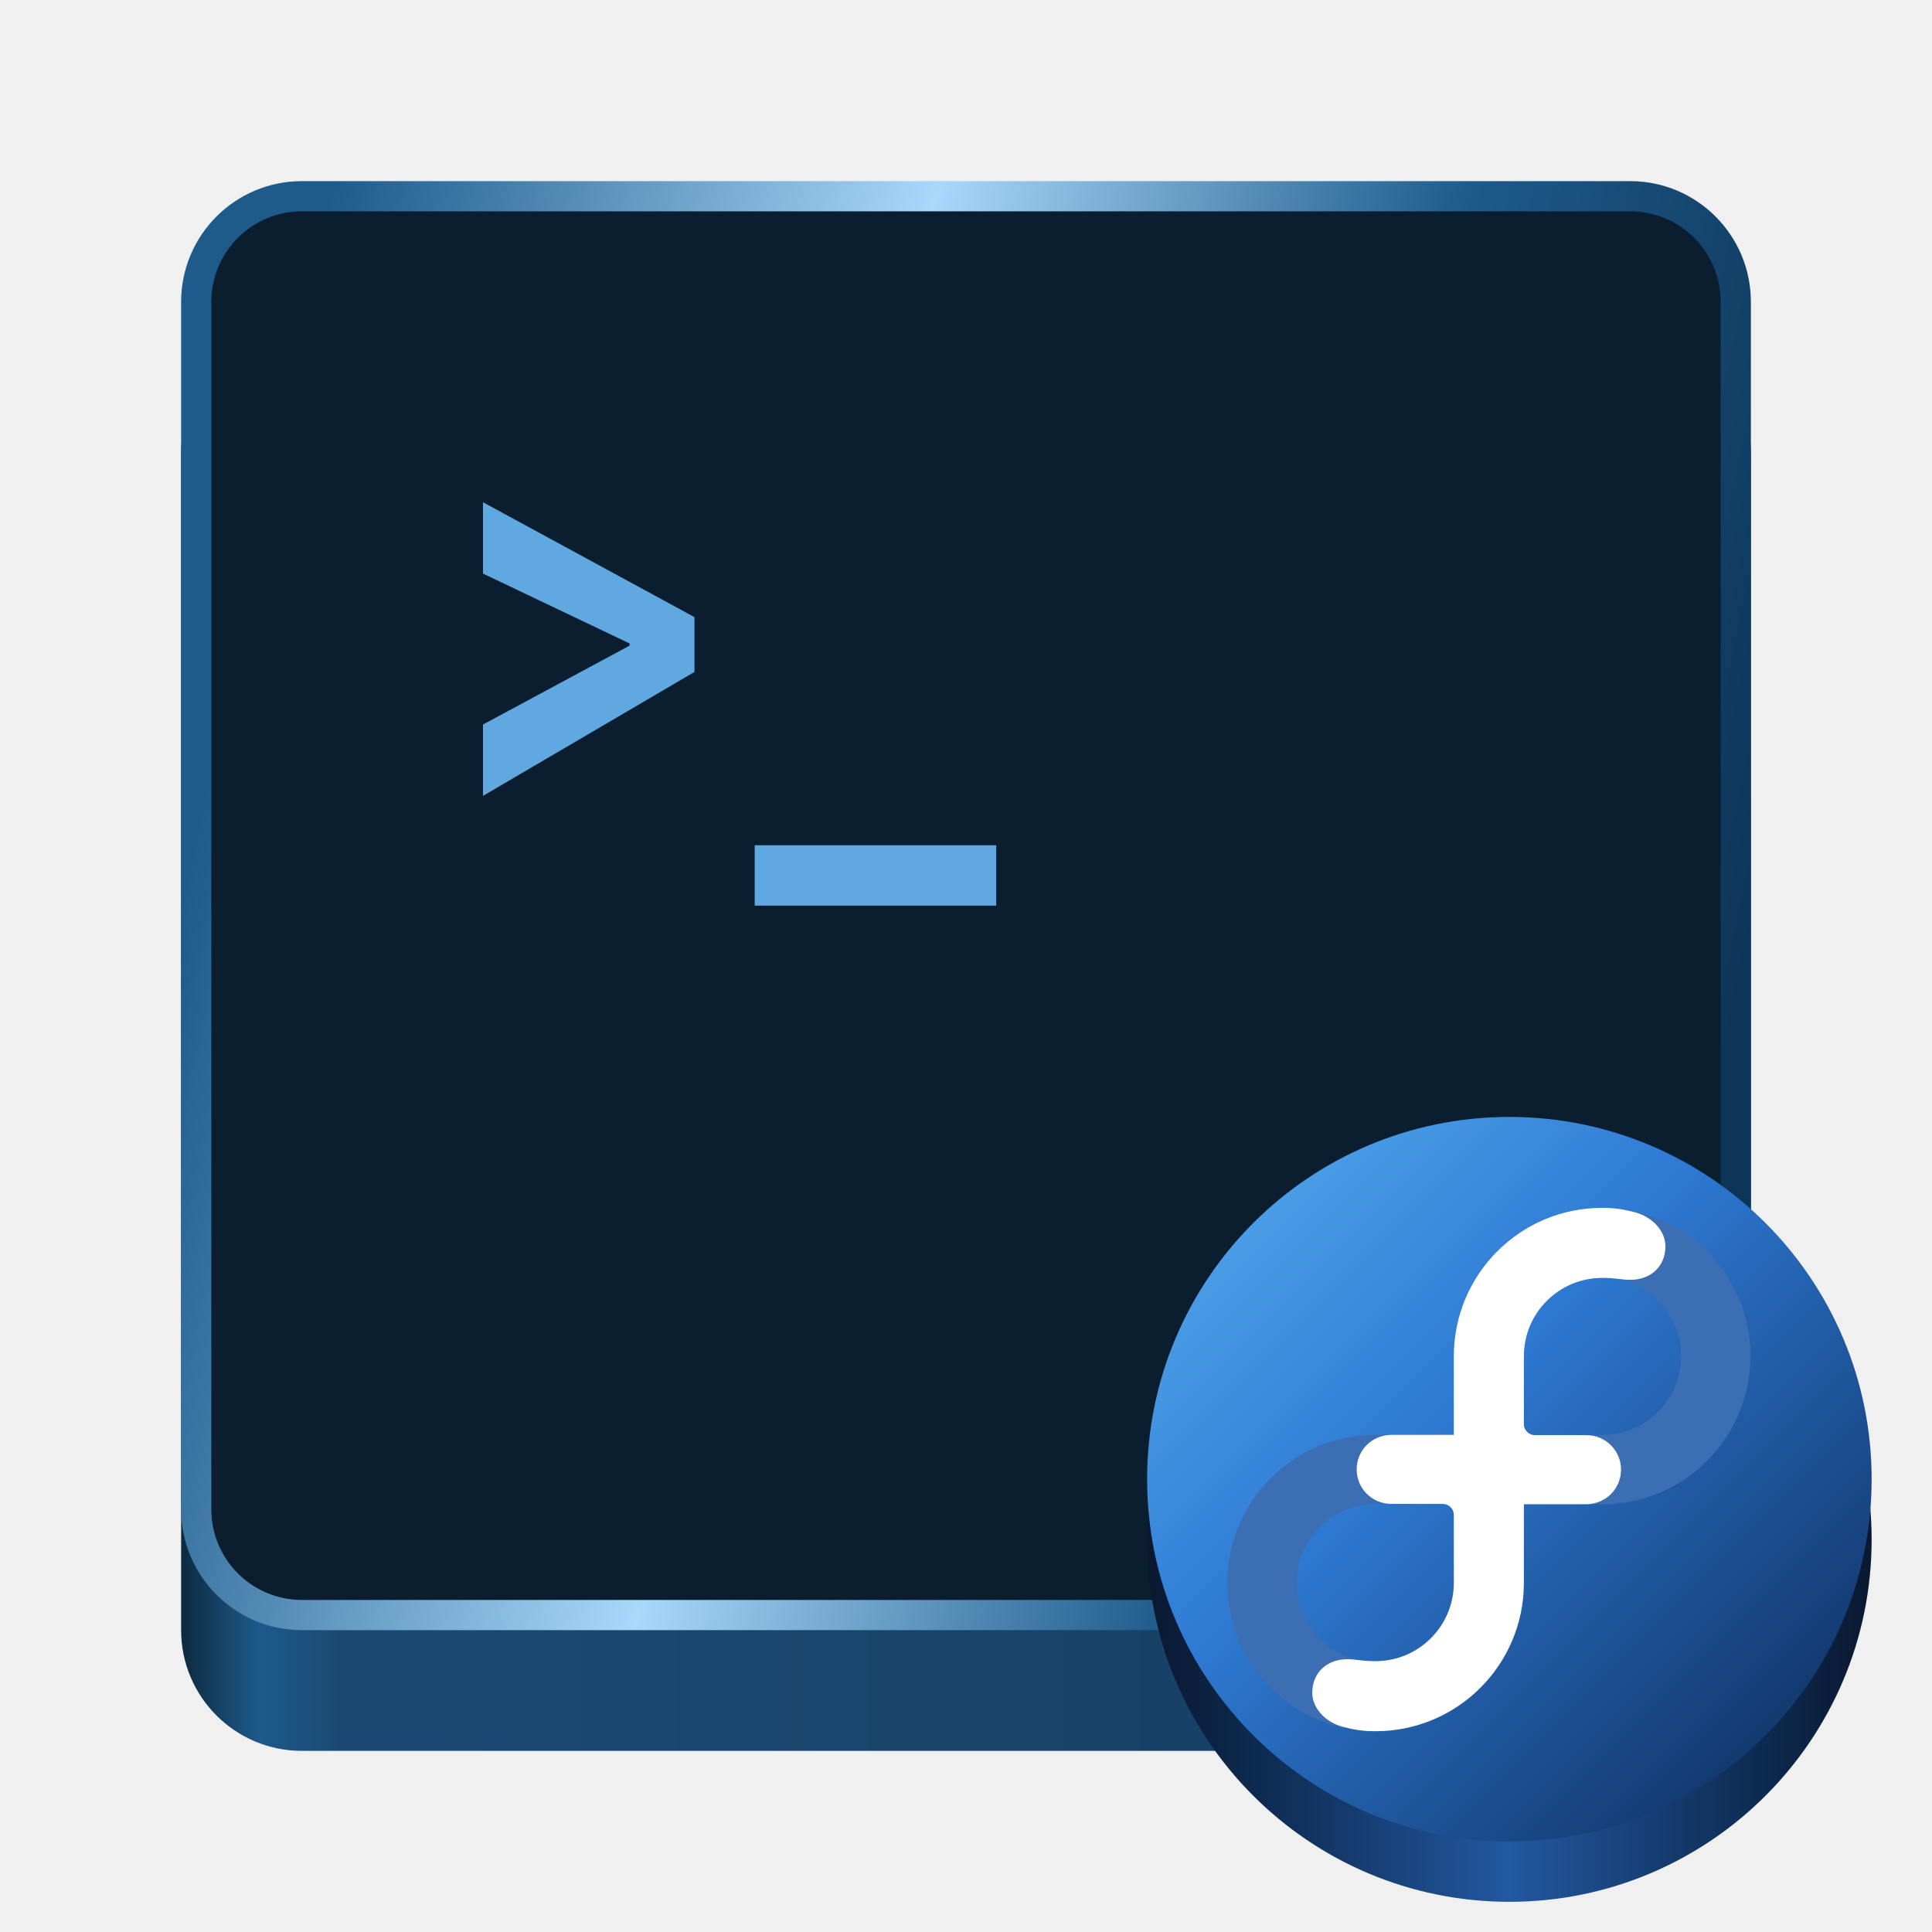
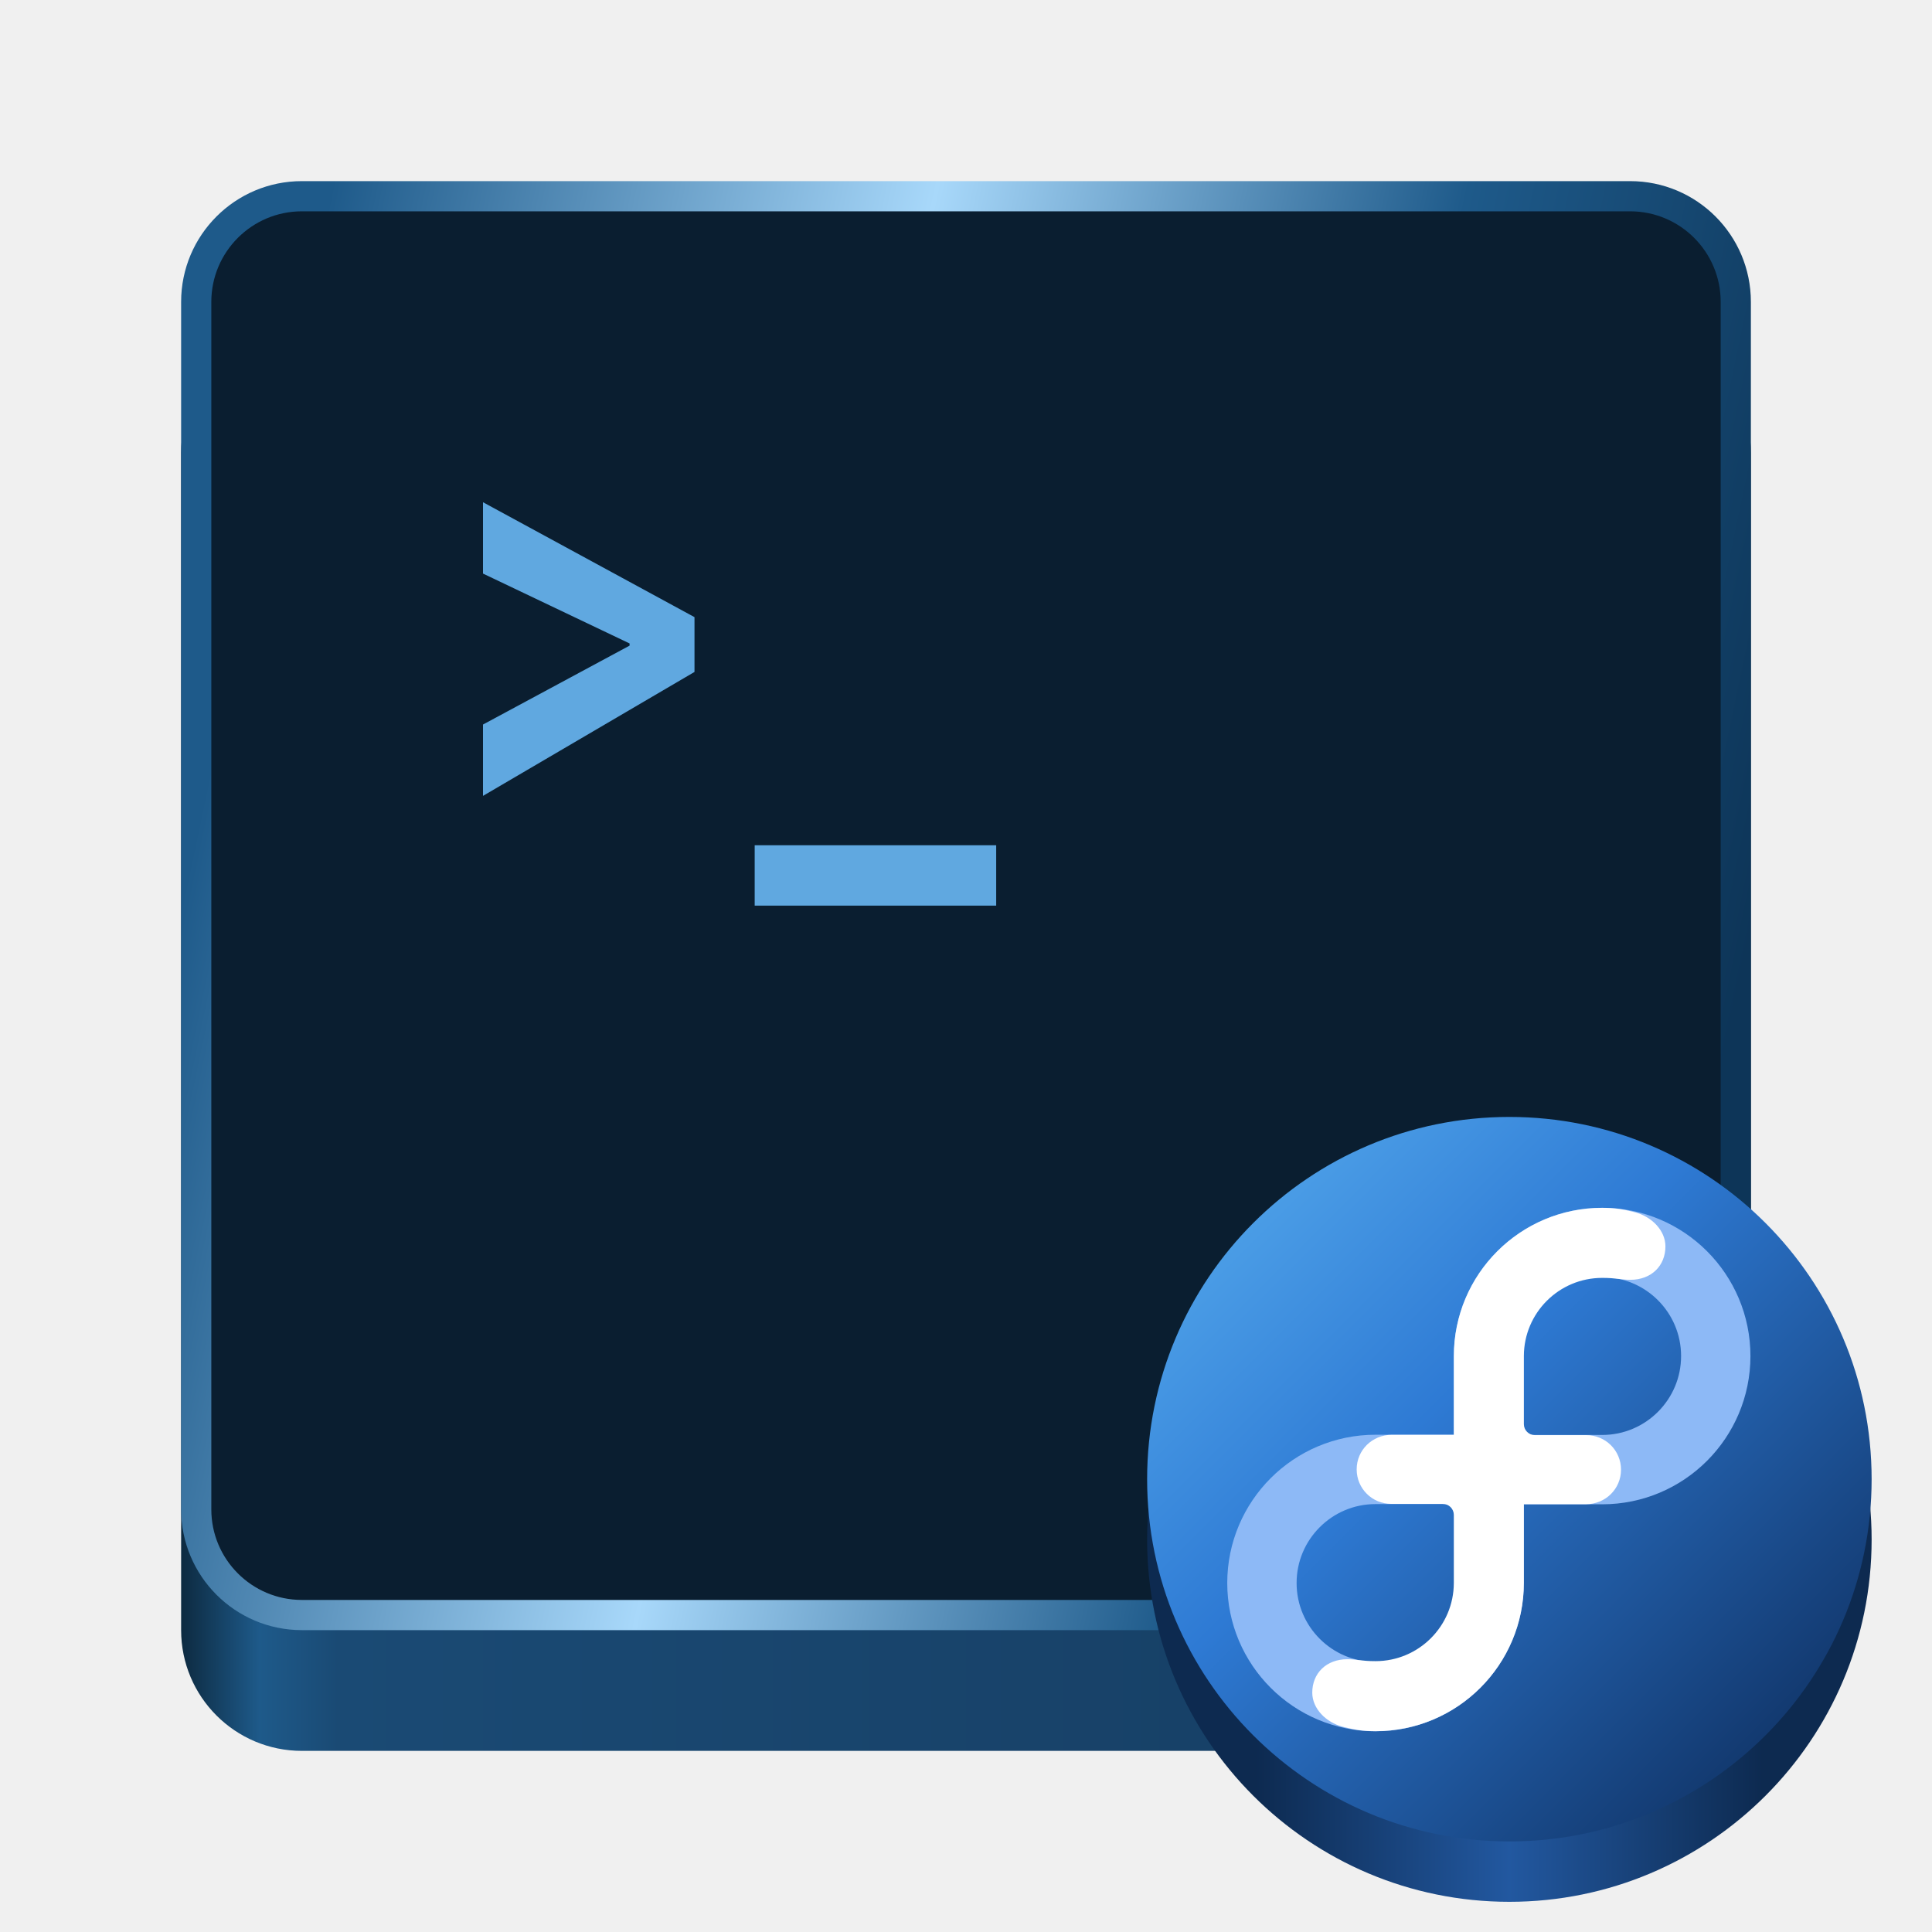
<svg xmlns="http://www.w3.org/2000/svg" xmlns:xlink="http://www.w3.org/1999/xlink" height="128px" viewBox="0 0 128 128" width="128px">
  <defs>
    <linearGradient id="a" gradientUnits="userSpaceOnUse" x1="12" x2="116" y1="64" y2="64">
      <stop offset="0" stop-color="#0d2a40" />
      <stop offset="0.05" stop-color="#1e5a8a" />
      <stop offset="0.1" stop-color="#1a4a74" />
      <stop offset="0.9" stop-color="#163d62" />
      <stop offset="0.95" stop-color="#1e5a8a" />
      <stop offset="1" stop-color="#0d2a40" />
    </linearGradient>
    <linearGradient id="b" gradientUnits="userSpaceOnUse" x1="12" x2="112.041" y1="60" y2="80.988">
      <stop offset="0" stop-color="#1e5a8a" />
      <stop offset="0.384" stop-color="#a8d8fa" />
      <stop offset="0.721" stop-color="#1e5a8a" />
      <stop offset="1" stop-color="#0d3558" />
    </linearGradient>
    <linearGradient id="fedgrad" gradientUnits="userSpaceOnUse" x1="76" y1="74" x2="124" y2="122">
      <stop offset="0" stop-color="#5ab0f0" />
      <stop offset="0.4" stop-color="#2e7ad4" />
      <stop offset="1" stop-color="#0a2550" />
    </linearGradient>
    <linearGradient id="shadowgrad" gradientUnits="userSpaceOnUse" x1="76" y1="102" x2="124" y2="102">
-       <stop offset="0" stop-color="#0a1830" />
+       <stop offset="0" stop-color="#0d2a50" />
      <stop offset="0.15" stop-color="#0d2a50" />
      <stop offset="0.5" stop-color="#2258a0" />
      <stop offset="0.85" stop-color="#0d2a50" />
-       <stop offset="1" stop-color="#0a1830" />
+       <stop offset="1" stop-color="#0d2a50" />
    </linearGradient>
  </defs>
  <path d="m 20 22 h 88 c 4.418 0 8 3.582 8 8 v 78 c 0 4.418 -3.582 8 -8 8 h -88 c -4.418 0 -8 -3.582 -8 -8 v -78 c 0 -4.418 3.582 -8 8 -8 z m 0 0" fill="url(#a)" />
  <path d="m 20 12 h 88 c 4.418 0 8 3.582 8 8 v 80 c 0 4.418 -3.582 8 -8 8 h -88 c -4.418 0 -8 -3.582 -8 -8 v -80 c 0 -4.418 3.582 -8 8 -8 z m 0 0" fill="url(#b)" />
  <path d="m 20 14 h 88 c 3.312 0 6 2.688 6 6 v 80 c 0 3.312 -2.688 6 -6 6 h -88 c -3.312 0 -6 -2.688 -6 -6 v -80 c 0 -3.312 2.688 -6 6 -6 z m 0 0" fill="#0a1e30" />
  <path d="m 46.012 40.887 l -14.012 -7.613 v 4.727 l 9.711 4.629 v 0.145 l -9.711 5.227 v 4.727 l 14.012 -8.211 z m 0 0" fill="#60a8e0" />
  <path d="m 50 56 v 4 h 16 v -4 z m 0 0" fill="#60a8e0" />
  <circle cx="100" cy="102" r="24" fill="url(#shadowgrad)" />
  <circle cx="100" cy="98" r="24" fill="url(#fedgrad)" />
-   <svg x="79" y="75" width="42" height="42" viewBox="0 0 267 267">
+   <g transform="translate(79,75) scale(0.1573)">
    <defs>
      <path id="fin" d="M 77.126,142.098 C 77.126,142.098 124.971,142.098 124.971,142.098 C 124.971,142.098 124.971,189.942 124.971,189.942 C 124.971,216.353 103.537,237.787 77.126,237.787 C 50.716,237.787 29.282,216.353 29.282,189.942 C 29.282,163.532 50.716,142.098 77.126,142.098 z" />
      <path id="ffree" d="M 139.607,127.529 L 139.607,189.875 C 139.607,224.379 111.632,252.355 77.127,252.355 C 71.892,252.355 68.17,251.764 63.324,250.498 C 56.258,248.649 50.484,242.855 50.482,236.117 C 50.482,227.971 56.394,222.047 65.232,222.047 C 69.438,222.047 70.965,222.854 77.127,222.854 C 95.318,222.854 110.074,208.119 110.106,189.928 L 110.106,161.271 C 110.106,158.703 108.02,156.623 105.448,156.623 L 83.782,156.618 C 75.71,156.618 69.188,150.18 69.188,142.086 C 69.184,133.941 75.777,127.529 83.937,127.529" />
    </defs>
-     <use xlink:href="#fin" fill="none" stroke="#3c6eb4" stroke-width="29.21" />
-     <use transform="matrix(-1,0,0,-1,249.7115,284.2882)" xlink:href="#fin" fill="none" stroke="#3c6eb4" stroke-width="29.21" />
+     <use xlink:href="#fin" fill="none" stroke="#8db9f6" stroke-width="29.21" />
+     <use transform="matrix(-1,0,0,-1,249.7115,284.2882)" xlink:href="#fin" fill="none" stroke="#8db9f6" stroke-width="29.21" />
    <use xlink:href="#ffree" fill="#ffffff" />
    <use transform="matrix(-1,0,0,-1,249.7115,284.2882)" xlink:href="#ffree" fill="#ffffff" />
-   </svg>
+   </g>
</svg>
